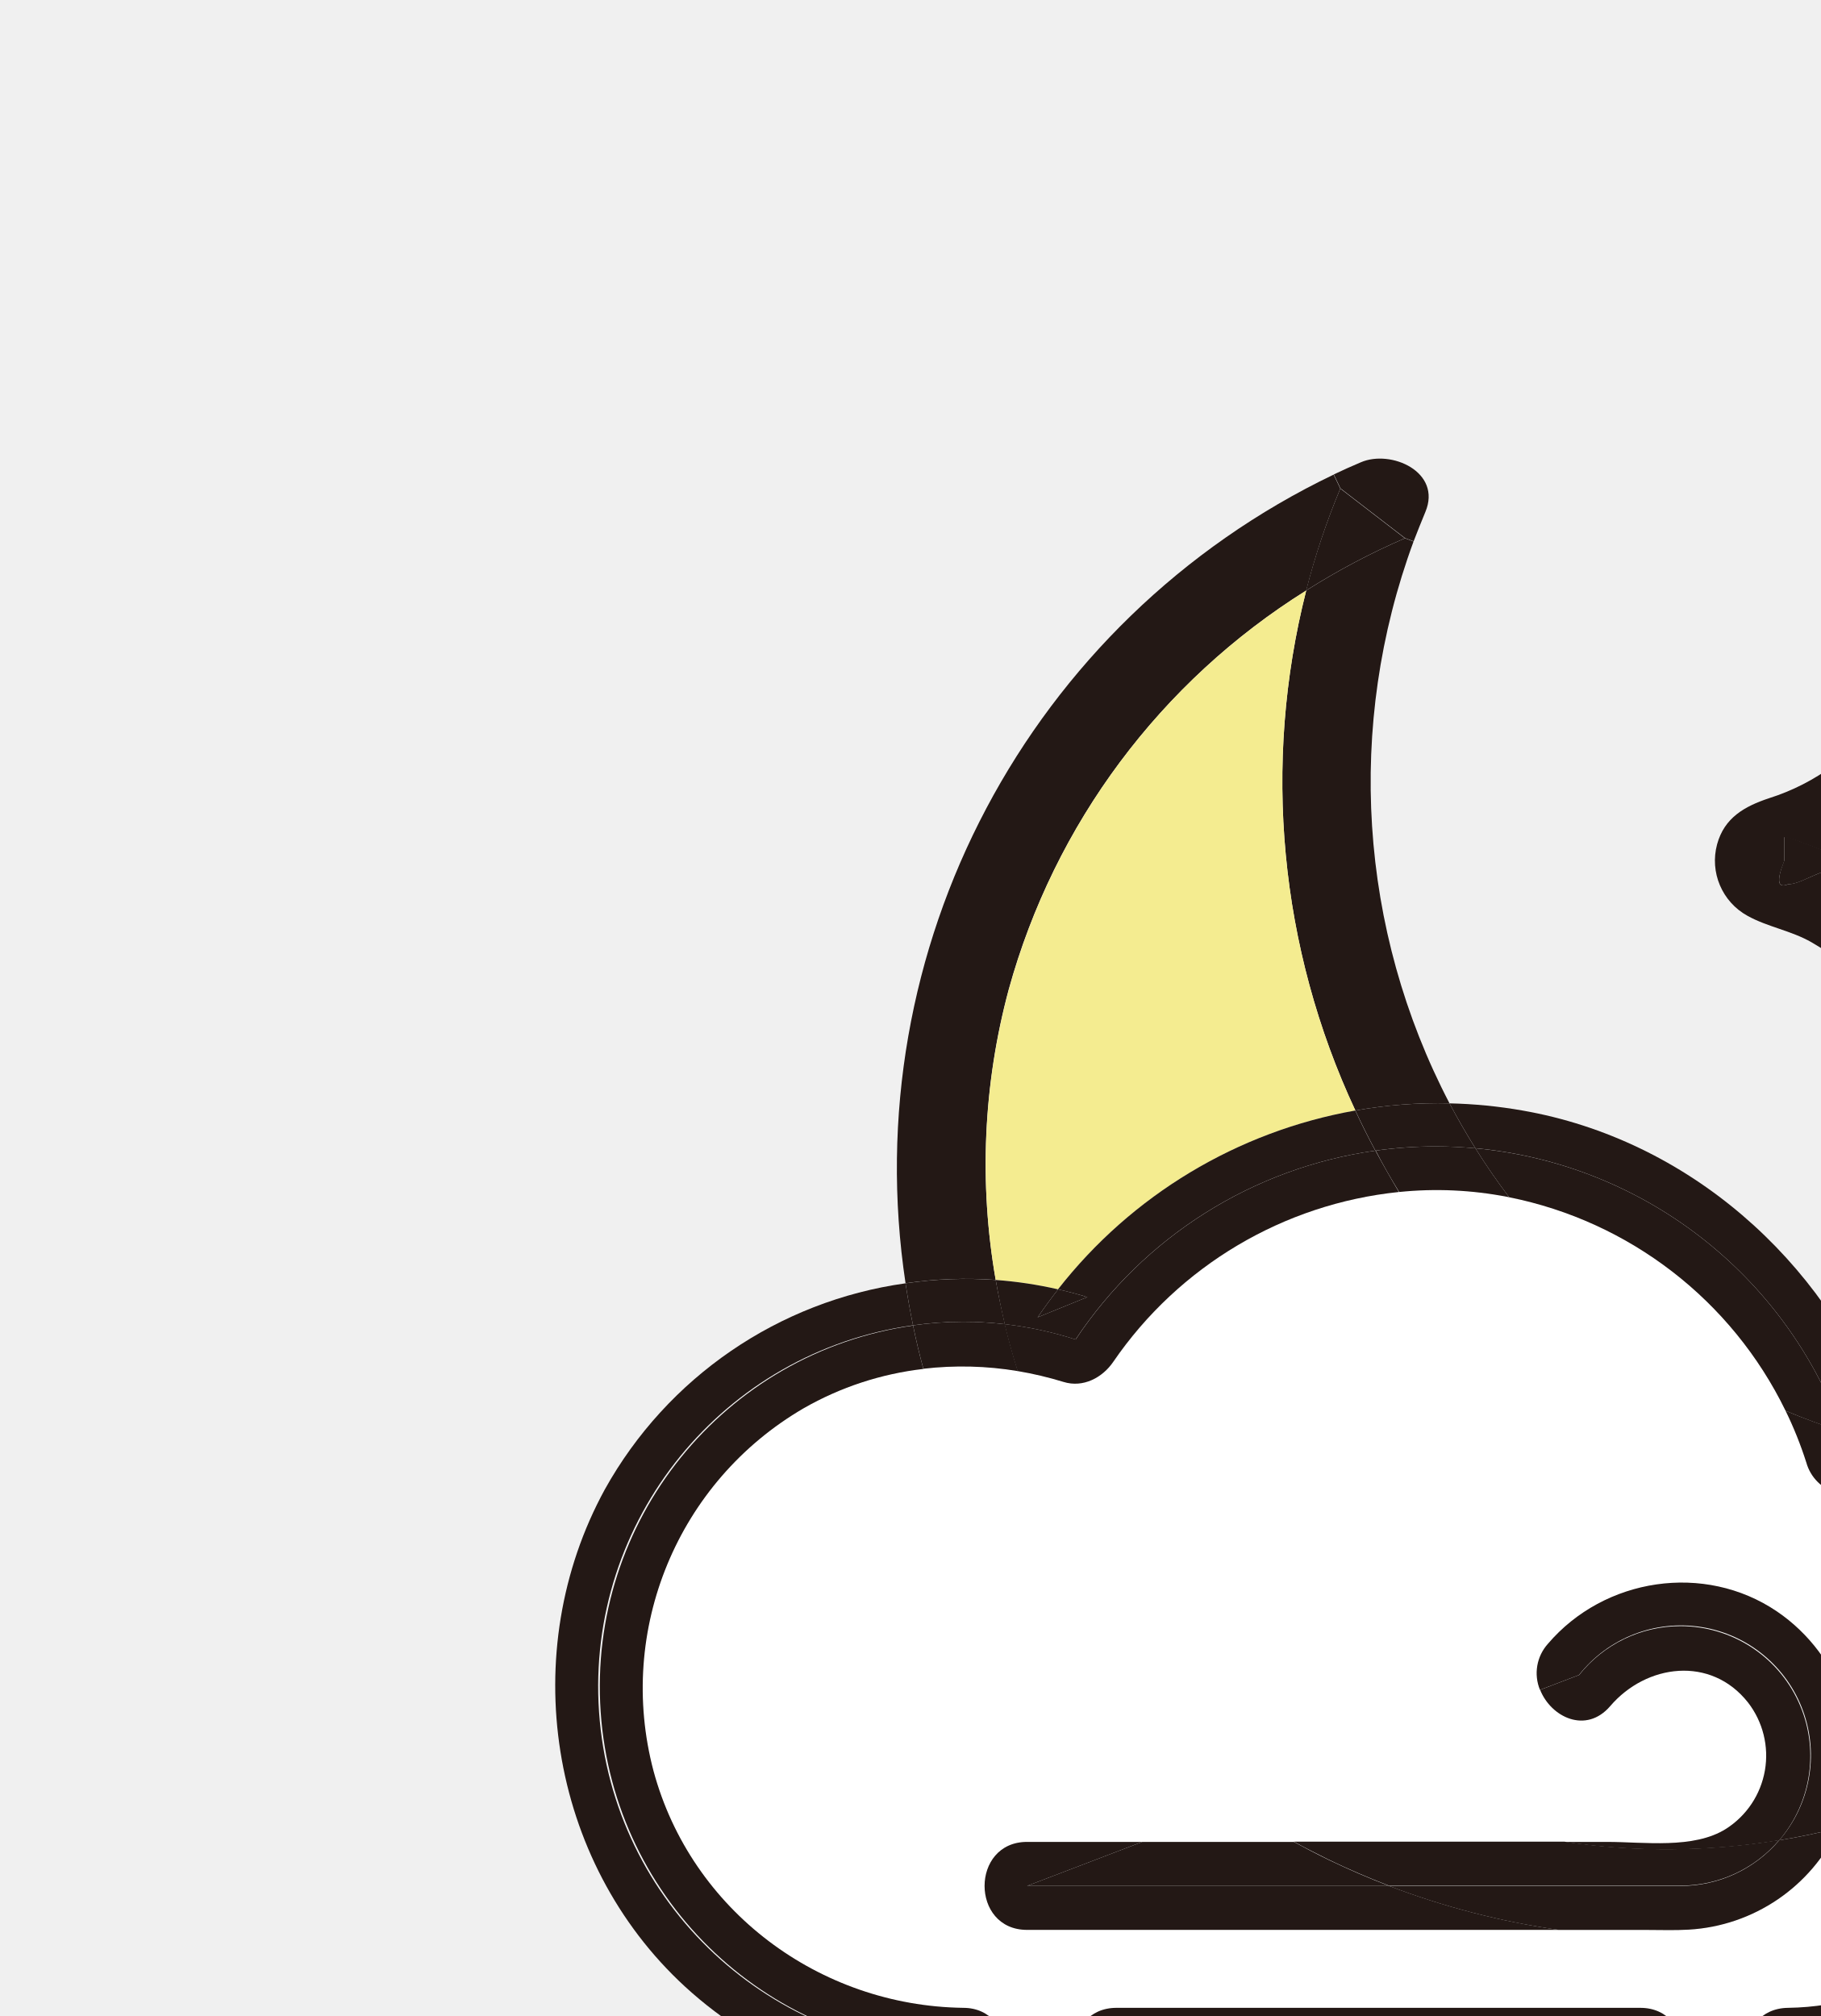
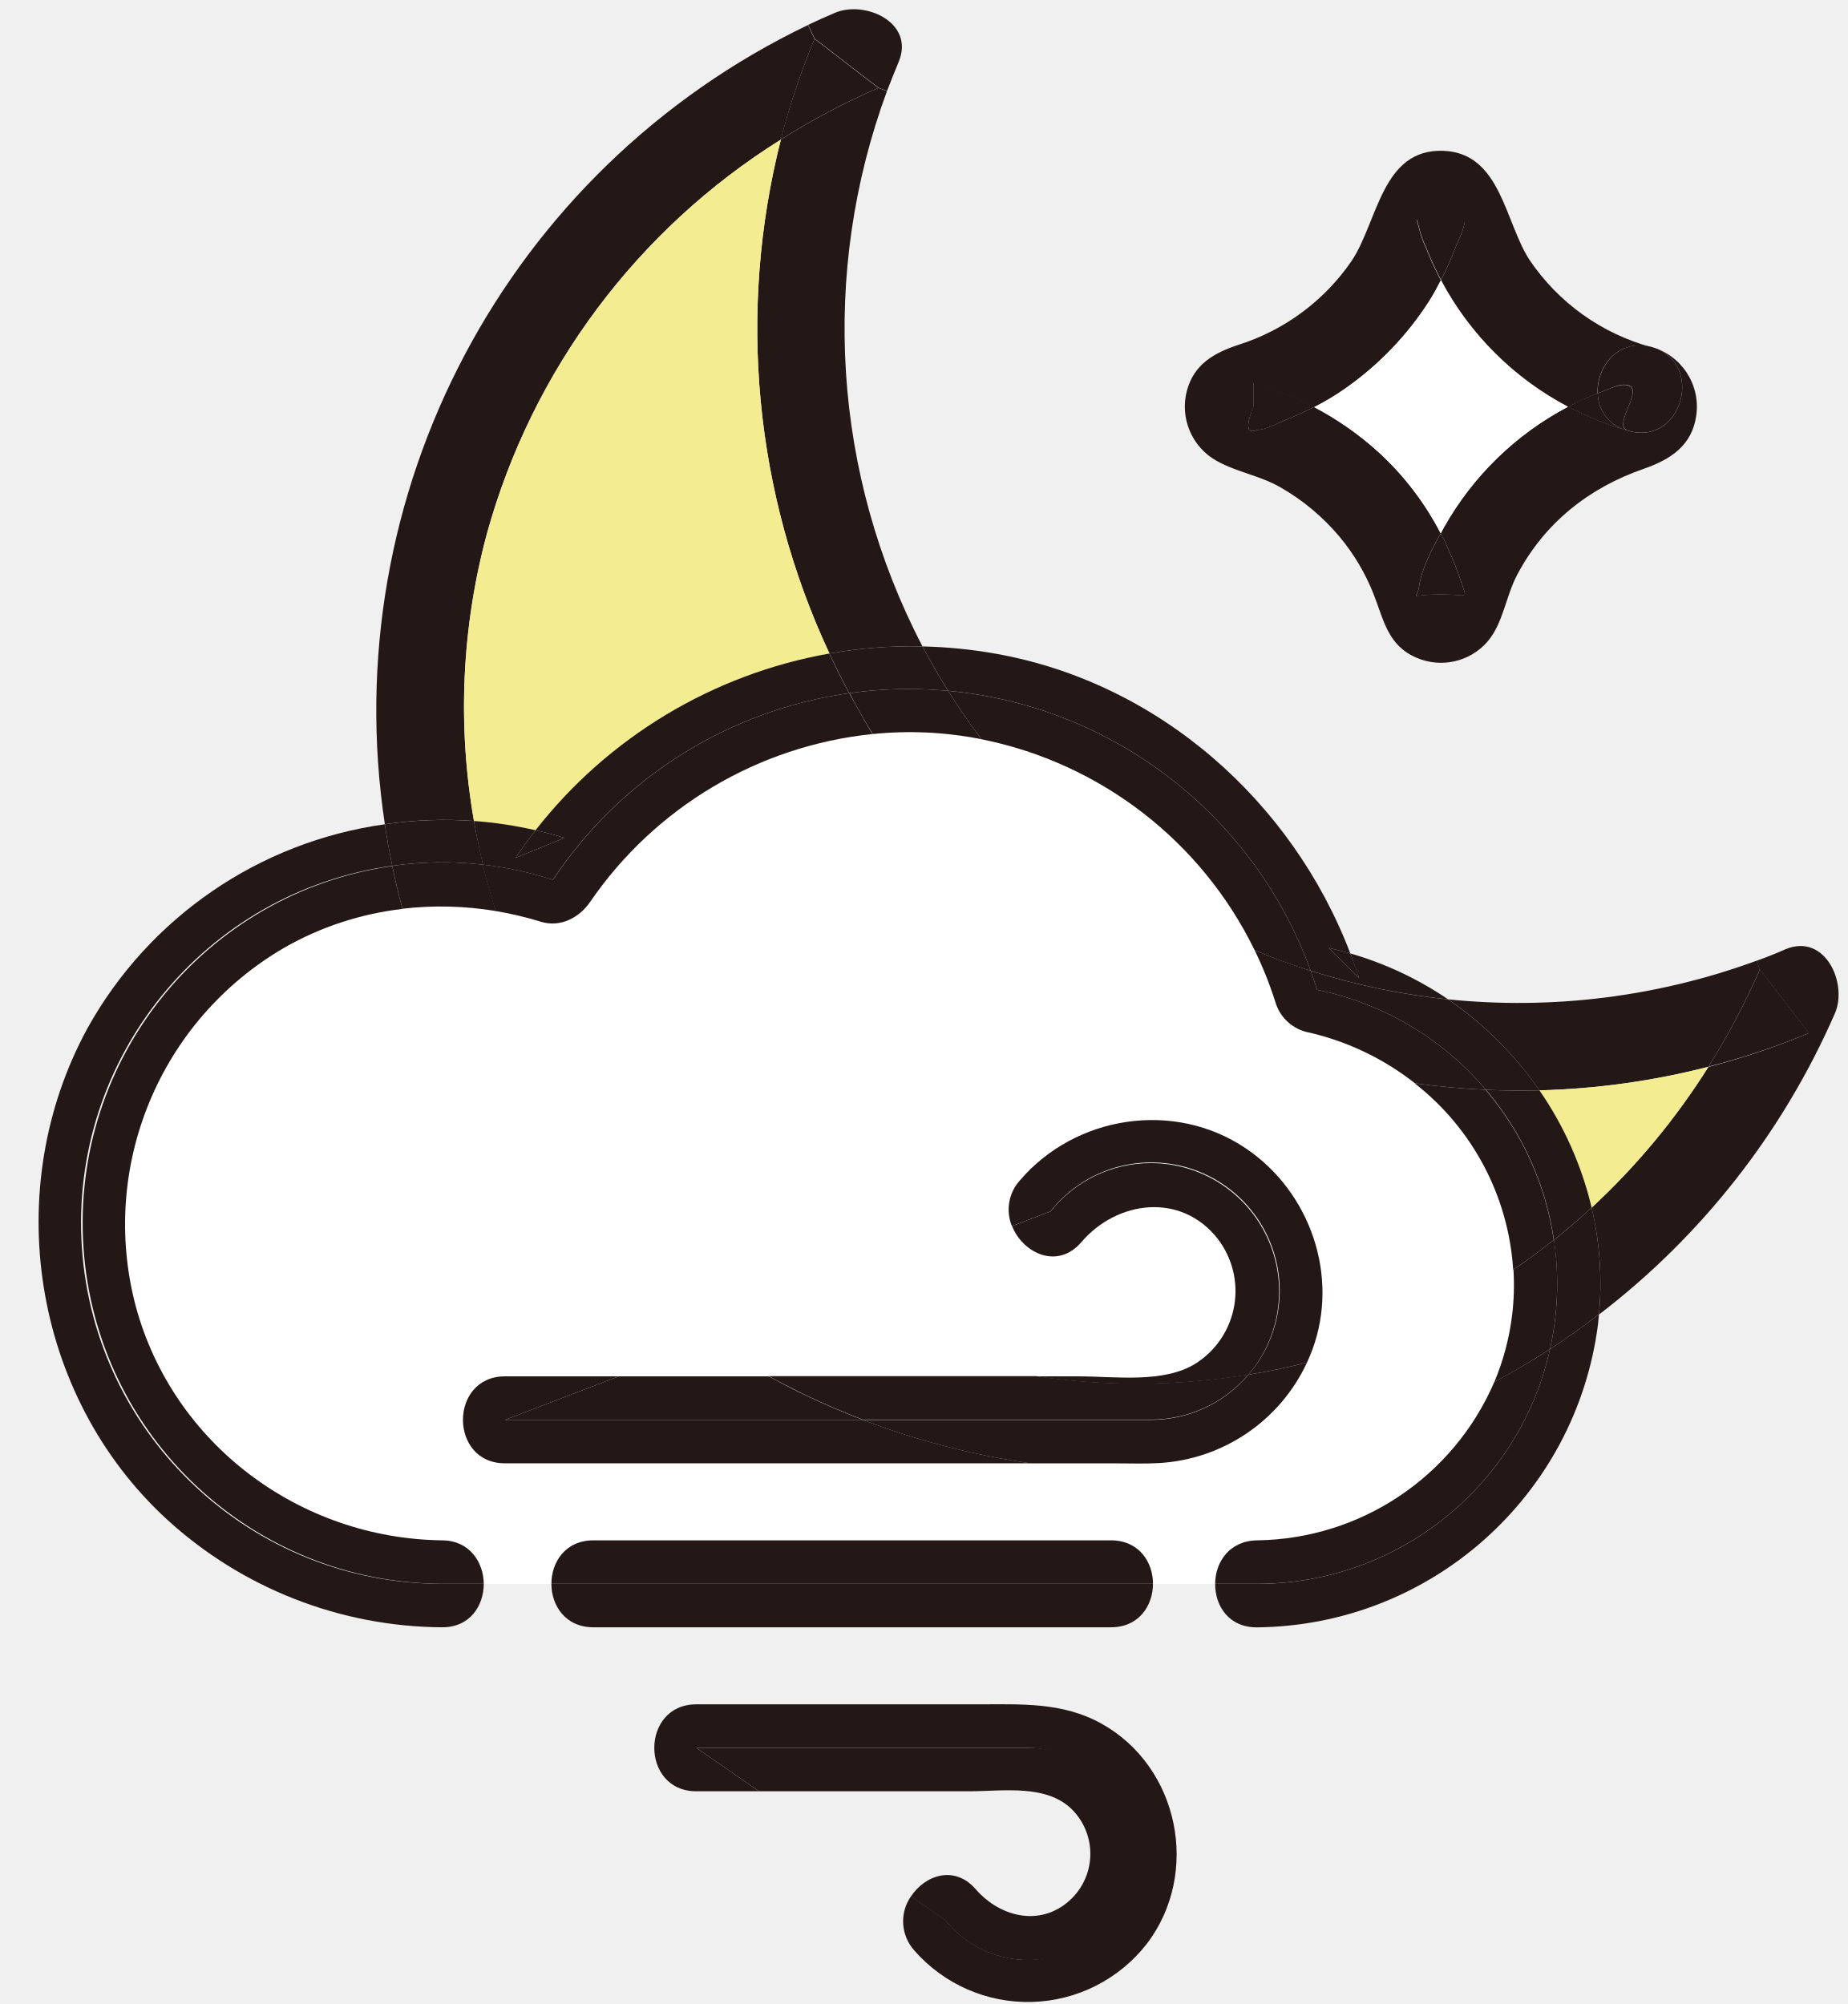
- <svg xmlns="http://www.w3.org/2000/svg">
+ <svg xmlns="http://www.w3.org/2000/svg" viewBox="88 76.6 318.71 345.718">
  <defs>
    <style>.cls-1{fill:#fff;}.cls-2{fill:#231815;}.cls-3{fill:#f4ec90;}</style>
  </defs>
  <g data-name="图层 1" id="图层_1">
    <path class="cls-1" d="M257.29,204.13a67.08,67.08,0,0,1,47.12,36.4,65.32,65.32,0,0,1,3.54,8.83,7.53,7.53,0,0,0,5.24,5.23,46.44,46.44,0,0,1,18.87,8.89,44.33,44.33,0,0,1,17,32.17,42.71,42.71,0,0,1-.25,8,43.19,43.19,0,0,1-3.05,11.4,45.18,45.18,0,0,1-40.91,27.31c-4.78.06-7.19,3.78-7.24,7.5H286.87c0-3.75-2.41-7.5-7.25-7.5H190.36c-4.83,0-7.24,3.75-7.25,7.5H171.44c0-3.73-2.45-7.45-7.24-7.5-24.51-.28-46.37-16.6-52.84-40.4A55.22,55.22,0,0,1,137,240.11a53.36,53.36,0,0,1,20.47-6.75,57.28,57.28,0,0,1,16.11.4,62.08,62.08,0,0,1,7.85,1.86c3.34,1,6.63-.74,8.47-3.45a67.42,67.42,0,0,1,48.69-28.94,63.11,63.11,0,0,1,18.47.84Zm57.09,105.26c4.64-12.68-.37-27.14-11.45-34.65-12.36-8.37-29.43-5.69-39,5.53a7.48,7.48,0,0,0-1.35,7.85c1.85,4.65,7.82,7.58,11.95,2.76,6.16-7.19,17.16-8.58,23.48-.62a14.8,14.8,0,0,1-3.71,21.55c-5.52,3.49-14,2.23-20.26,2.23H175.1c-9.65,0-9.67,15,0,15H280.8c2.36,0,4.74.09,7.09-.05a30.07,30.07,0,0,0,25.55-17.34C313.78,310.91,314.09,310.16,314.38,309.39Z" />
    <path class="cls-2" d="M404.51,251.38a131.75,131.75,0,0,1-40.71,52,57.25,57.25,0,0,0-1.27-18.43,120.52,120.52,0,0,0,20.14-24.28A129.57,129.57,0,0,0,400,254.83q-4.25-5.5-8.47-11l-.55-1.48c1.69-.61,3.36-1.26,5-2C402.86,237.52,406.71,246.29,404.51,251.38Z" />
    <path class="cls-2" d="M391.56,243.81q4.23,5.52,8.47,11a129.57,129.57,0,0,1-17.36,5.81A123.35,123.35,0,0,0,391.56,243.81Z" />
    <path class="cls-2" d="M391,242.33l.55,1.48a123.35,123.35,0,0,1-8.89,16.83,130.26,130.26,0,0,1-29.14,4.06A60.76,60.76,0,0,0,337.77,249,119.2,119.2,0,0,0,391,242.33Z" />
    <path class="cls-2" d="M368.24,150.76a6.73,6.73,0,0,1-4.65-6.31c.63-.25,1.26-.5,1.89-.73a10.76,10.76,0,0,1,2-.68c5.59-.66-1.95,7,1.38,7.92Z" />
    <path class="cls-2" d="M365.48,143.72c-.63.23-1.26.48-1.89.73-.2-4.59,3.52-9.51,9.29-8,9.27,2.66,5.3,17.13-4,14.47-3.33-.9,4.21-8.58-1.38-7.92A10.76,10.76,0,0,0,365.48,143.72Z" />
    <path class="cls-3" d="M382.67,260.64a120.52,120.52,0,0,1-20.14,24.28,59.79,59.79,0,0,0-9-20.22A130.26,130.26,0,0,0,382.67,260.64Z" />
    <path class="cls-2" d="M363.64,305a59.91,59.91,0,0,1-58.8,52.34c-4.87.06-7.28-3.72-7.24-7.5h7.24a51.76,51.76,0,0,0,50.51-40.49q4.33-2.84,8.45-6C363.75,303.9,363.7,304.44,363.64,305Z" />
    <path class="cls-2" d="M363.59,144.45a6.73,6.73,0,0,0,4.65,6.31,53.26,53.26,0,0,1-9.75-4c.63-.33,1.26-.66,1.92-1C361.45,145.32,362.52,144.87,363.59,144.45Z" />
    <path class="cls-2" d="M362.53,284.92a57.25,57.25,0,0,1,1.27,18.43q-4.11,3.15-8.45,6a51.6,51.6,0,0,0,1.24-11.26,51,51,0,0,0-.56-7.57Q359.39,287.84,362.53,284.92Z" />
    <path class="cls-2" d="M344.3,264.6c3.07.14,6.15.18,9.23.1a59.79,59.79,0,0,1,9,20.22q-3.15,2.91-6.5,5.59A51.48,51.48,0,0,0,344.3,264.6Z" />
    <path class="cls-2" d="M356.59,298.08a51.6,51.6,0,0,1-1.24,11.26c-3.11,2-6.32,3.92-9.6,5.68a43.19,43.19,0,0,0,3.05-11.4,42.71,42.71,0,0,0,.25-8q3.6-2.44,7-5.14A51,51,0,0,1,356.59,298.08Z" />
    <path class="cls-2" d="M355.35,309.34a51.76,51.76,0,0,1-50.51,40.49H297.6c0-3.72,2.46-7.44,7.24-7.5A45.18,45.18,0,0,0,345.75,315C349,313.26,352.24,311.36,355.35,309.34Z" />
    <path class="cls-2" d="M356,290.51q-3.39,2.7-7,5.14a44.33,44.33,0,0,0-17-32.17q6.09.84,12.24,1.12A51.48,51.48,0,0,1,356,290.51Z" />
    <path class="cls-2" d="M344.3,264.6a51.76,51.76,0,0,0-29.12-17.24c-.34-1.1-.71-2.2-1.11-3.28a118.31,118.31,0,0,0,23.7,4.93,60.76,60.76,0,0,1,15.76,15.69C350.45,264.78,347.37,264.74,344.3,264.6Z" />
    <path class="cls-2" d="M336.56,124.88a54.82,54.82,0,0,1-2.62-5.71,15.31,15.31,0,0,1-1.17-3.35c-.13-.46-.26-.92-.4-1.38h8.31c0,1.41-1.08,3.47-1.57,4.73A60.88,60.88,0,0,1,336.56,124.88Z" />
    <path class="cls-2" d="M304.85,150.76c1.38,0,3.4-1.11,4.71-1.63q2.61-1.05,5.1-2.32a53.7,53.7,0,0,1,11.13,7.79,50.31,50.31,0,0,1,10.71,14c-1.54,2.79-3.32,6.16-3.73,9.17-.35,2.52-2.14,1.37,3.76,1.37,4.85,0,4.52,1,3.54-2.05a59.64,59.64,0,0,0-2.26-5.78c-.4-.91-.85-1.82-1.31-2.71l.59-1.08a52.78,52.78,0,0,1,21.4-20.79,53.26,53.26,0,0,0,9.75,4l.65.2c9.29,2.66,13.26-11.81,4-14.47a10.71,10.71,0,0,1,7.7,11.75c-.71,5.27-4.46,7.66-9.08,9.27-9.45,3.28-17.06,9.31-21.79,18.22-2,3.72-2.42,8.45-5.21,11.66a10.64,10.64,0,0,1-12.16,2.72c-5-2.13-5.66-6.52-7.43-11a36.24,36.24,0,0,0-5.87-9.89,37.88,37.88,0,0,0-10.21-8.53c-3.48-2-7.46-2.6-10.91-4.51a10.72,10.72,0,0,1-5.19-12.21c1.24-4.54,4.7-6.46,8.83-7.84a37.32,37.32,0,0,0,19.65-14.61c4.45-6.81,5.18-19.29,15.76-18.87,9.9.38,10.56,12.28,14.87,18.87a37.11,37.11,0,0,0,21,15c-5.77-1.55-9.49,3.37-9.29,8-1.07.42-2.14.87-3.18,1.34-.66.3-1.29.63-1.92,1a52.44,52.44,0,0,1-21.93-21.87,60.88,60.88,0,0,0,2.55-5.71c.49-1.26,1.58-3.32,1.57-4.73h-8.31c.14.46.27.92.4,1.38a15.31,15.31,0,0,0,1.17,3.35,54.82,54.82,0,0,0,2.62,5.71c-.63,1.22-1.28,2.43-2,3.59a53.93,53.93,0,0,1-14.61,15.19,43.92,43.92,0,0,1-5.27,3.15,54.93,54.93,0,0,0-7.76-3.33,10.5,10.5,0,0,0-2.73-.83v4.15Q302.16,151.88,304.85,150.76Z" />
    <path class="cls-2" d="M337.81,171.33a59.64,59.64,0,0,1,2.26,5.78c1,3.06,1.31,2.05-3.54,2.05-5.9,0-4.11,1.15-3.76-1.37.41-3,2.19-6.38,3.73-9.17C337,169.51,337.41,170.42,337.81,171.33Z" />
    <path class="cls-1" d="M336.5,168.62a50.31,50.31,0,0,0-10.71-14,53.7,53.7,0,0,0-11.13-7.79,43.92,43.92,0,0,0,5.27-3.15,53.93,53.93,0,0,0,14.61-15.19c.74-1.16,1.39-2.37,2-3.59a52.44,52.44,0,0,0,21.93,21.87,52.78,52.78,0,0,0-21.4,20.79Z" />
    <path class="cls-2" d="M315.18,247.36A51.76,51.76,0,0,1,344.3,264.6q-6.15-.27-12.24-1.12a46.44,46.44,0,0,0-18.87-8.89,7.53,7.53,0,0,1-5.24-5.23,65.32,65.32,0,0,0-3.54-8.83c3.17,1.33,6.4,2.51,9.66,3.55C314.47,245.16,314.84,246.26,315.18,247.36Z" />
    <path class="cls-2" d="M322.42,245.37l-5.24-5.24c1.26.27,2.5.6,3.73.95C321.44,242.5,322,243.92,322.42,245.37Z" />
    <path class="cls-2" d="M302.93,274.74c11.08,7.51,16.09,22,11.45,34.65-.29.77-.6,1.52-.94,2.26q-5,1.27-10.11,2.11a22.14,22.14,0,1,0-34.14-28.18l-6.65,2.54a7.48,7.48,0,0,1,1.35-7.85C273.5,269,290.57,266.37,302.93,274.74Z" />
    <path class="cls-2" d="M303.33,313.76q5.09-.82,10.11-2.11A30.07,30.07,0,0,1,287.89,329c-2.35.14-4.73.05-7.09.05h-15a134,134,0,0,1-29-7.5h49.69A22.06,22.06,0,0,0,303.33,313.76Z" />
    <path class="cls-2" d="M306.9,143.48a54.93,54.93,0,0,1,7.76,3.33q-2.49,1.28-5.1,2.32c-1.31.52-3.33,1.67-4.71,1.63q-2.69,1.13-.68-4v-4.15A10.5,10.5,0,0,1,306.9,143.48Z" />
    <path class="cls-2" d="M251.53,195.78a73.72,73.72,0,0,1,62.54,48.3c-3.26-1-6.49-2.22-9.66-3.55a67.08,67.08,0,0,0-47.12-36.4C255.24,201.42,253.31,198.63,251.53,195.78Z" />
    <path class="cls-2" d="M286.87,349.83H183.11c0-3.75,2.42-7.5,7.25-7.5h89.26C284.46,342.33,286.87,346.08,286.87,349.83Z" />
    <path class="cls-2" d="M183.11,349.83H286.87c0,3.75-2.42,7.5-7.25,7.5H190.36C185.52,357.33,183.11,353.58,183.11,349.83Z" />
    <path class="cls-2" d="M266.72,314a118.6,118.6,0,0,0,36.61-.28,22.06,22.06,0,0,1-16.84,7.78H236.8c-3.49-1.34-6.94-2.82-10.31-4.45-2-1-4-2-5.9-3.05Z" />
    <path class="cls-2" d="M286.49,277.25a22.14,22.14,0,0,1,16.84,36.51,118.6,118.6,0,0,1-36.61.28H274c6.25,0,14.74,1.26,20.26-2.23A14.8,14.8,0,0,0,298,290.26c-6.32-8-17.32-6.57-23.48.62-4.13,4.82-10.1,1.89-11.95-2.76l6.65-2.54A22.09,22.09,0,0,1,286.49,277.25Z" />
    <path class="cls-2" d="M283.6,396.41A18.29,18.29,0,0,1,251,407.83l-5.87-4.07c2.41-3.67,7.5-5.47,11.17-1.24,4.35,5,11.57,6.59,16.63,1.52a10.85,10.85,0,0,0,0-15.26c-4.44-4.44-12-3.16-17.72-3.16H218.93l-10.83-7.5h57.21A18.29,18.29,0,0,1,283.6,396.41Z" />
    <path class="cls-2" d="M265.31,414.71a18.3,18.3,0,0,0,0-36.59H208.1l10.83,7.5H208.1c-9.67,0-9.65-15,0-15h48.64c7.33,0,14.51-.41,21.21,3.31,13.48,7.47,17.13,25.87,7.86,38a26,26,0,0,1-40.1,1.16,7.54,7.54,0,0,1-.57-9.37l5.87,4.07A18.27,18.27,0,0,0,265.31,414.71Z" />
    <path class="cls-2" d="M251.53,195.78c1.78,2.85,3.71,5.64,5.76,8.35l-.28-.06a63.11,63.11,0,0,0-18.47-.84c-1.43-2.31-2.77-4.66-4-7.05a74.12,74.12,0,0,1,10.27-.72C247.05,195.46,249.3,195.58,251.53,195.78Z" />
    <path class="cls-2" d="M247.12,188.12a81.78,81.78,0,0,1,12.49,1.23c28.13,4.94,51.25,25.4,61.3,51.73-1.23-.35-2.47-.68-3.73-.95l5.24,5.24c-.47-1.45-1-2.87-1.51-4.29A59.14,59.14,0,0,1,337.77,249a118.31,118.31,0,0,1-23.7-4.93,73.72,73.72,0,0,0-62.54-48.3Q249.18,192,247.12,188.12Z" />
    <path class="cls-2" d="M247.12,188.12q2.06,3.9,4.41,7.66c-2.23-.2-4.48-.32-6.77-.32a74.12,74.12,0,0,0-10.27.72q-1.81-3.37-3.42-6.84A80.87,80.87,0,0,1,247.12,188.12Z" />
    <path class="cls-2" d="M247.12,188.12a80.87,80.87,0,0,0-16.05,1.22,132.43,132.43,0,0,1-8.38-88.66,121.67,121.67,0,0,1,16.83-8.91l1.47.55A118.46,118.46,0,0,0,247.12,188.12Z" />
    <path class="cls-2" d="M232,78.82c5.13-2.22,13.87,1.63,11,8.47-.7,1.67-1.35,3.34-2,5l-1.47-.55-11-8.47-1.14-2.38Q229.63,79.82,232,78.82Z" />
    <path class="cls-2" d="M228.5,83.3l11,8.47a121.67,121.67,0,0,0-16.83,8.91A127.05,127.05,0,0,1,228.5,83.3Z" />
    <path class="cls-2" d="M236.8,321.54a134,134,0,0,0,29,7.5H175.1c-9.67,0-9.65-15,0-15h19.63l-19.63,7.5Z" />
    <path class="cls-2" d="M236.8,321.54H175.1l19.63-7.5h25.86c1.94,1.06,3.9,2.08,5.9,3.05C229.86,318.72,233.31,320.2,236.8,321.54Z" />
    <path class="cls-2" d="M183.38,228.38a73.74,73.74,0,0,1,51.11-32.2c1.28,2.39,2.62,4.74,4,7.05a67.42,67.42,0,0,0-48.69,28.94c-1.84,2.71-5.13,4.48-8.47,3.45a62.08,62.08,0,0,0-7.85-1.86c-.84-2.63-1.58-5.3-2.22-8A62.6,62.6,0,0,1,183.38,228.38Z" />
    <path class="cls-2" d="M227.36,80.92l1.14,2.38a127.05,127.05,0,0,0-5.81,17.38,116.89,116.89,0,0,0-50.72,68,114.55,114.55,0,0,0-2.22,49.54,71.06,71.06,0,0,0-15.37.57,131.18,131.18,0,0,1,73-137.88Z" />
    <path class="cls-3" d="M222.69,100.68a132.43,132.43,0,0,0,8.38,88.66,82.65,82.65,0,0,0-50.68,30.49,70.48,70.48,0,0,0-10.64-1.6A114.55,114.55,0,0,1,172,168.69,116.89,116.89,0,0,1,222.69,100.68Z" />
    <path class="cls-2" d="M185.37,221.15l-8.47,3.45q1.68-2.46,3.49-4.77C182.06,220.21,183.72,220.64,185.37,221.15Z" />
    <path class="cls-2" d="M169.75,218.23a70.48,70.48,0,0,1,10.64,1.6q-1.81,2.31-3.49,4.77l8.47-3.45c-1.65-.51-3.31-.94-5-1.32a82.65,82.65,0,0,1,50.68-30.49q1.6,3.47,3.42,6.84a73.74,73.74,0,0,0-51.11,32.2,62.6,62.6,0,0,0-12.07-2.61C170.71,223.28,170.19,220.76,169.75,218.23Z" />
    <path class="cls-2" d="M164.2,225.36a62,62,0,0,1,7.11.41c.64,2.69,1.38,5.36,2.22,8a57.28,57.28,0,0,0-16.11-.4q-1-3.67-1.76-7.4A61.65,61.65,0,0,1,164.2,225.36Z" />
    <path class="cls-2" d="M154.38,218.8a71.06,71.06,0,0,1,15.37-.57c.44,2.53,1,5.05,1.56,7.54a61.43,61.43,0,0,0-15.65.19C155.16,223.58,154.74,221.2,154.38,218.8Z" />
    <path class="cls-2" d="M164.2,342.33c4.79,0,7.2,3.77,7.24,7.5H164.2A62.23,62.23,0,0,1,155.66,226q.76,3.72,1.76,7.4A53.36,53.36,0,0,0,137,240.11a55.22,55.22,0,0,0-25.59,61.82C117.83,325.73,139.69,342,164.2,342.33Z" />
    <path class="cls-2" d="M171.44,349.83c0,3.77-2.38,7.55-7.24,7.5a70.92,70.92,0,0,1-47.42-18.62C93.49,317.29,88,281.58,103.12,253.93a69.7,69.7,0,0,1,51.26-35.13c.36,2.4.78,4.78,1.28,7.16a62.23,62.23,0,0,0,8.54,123.87Z" />
  </g>
</svg>
